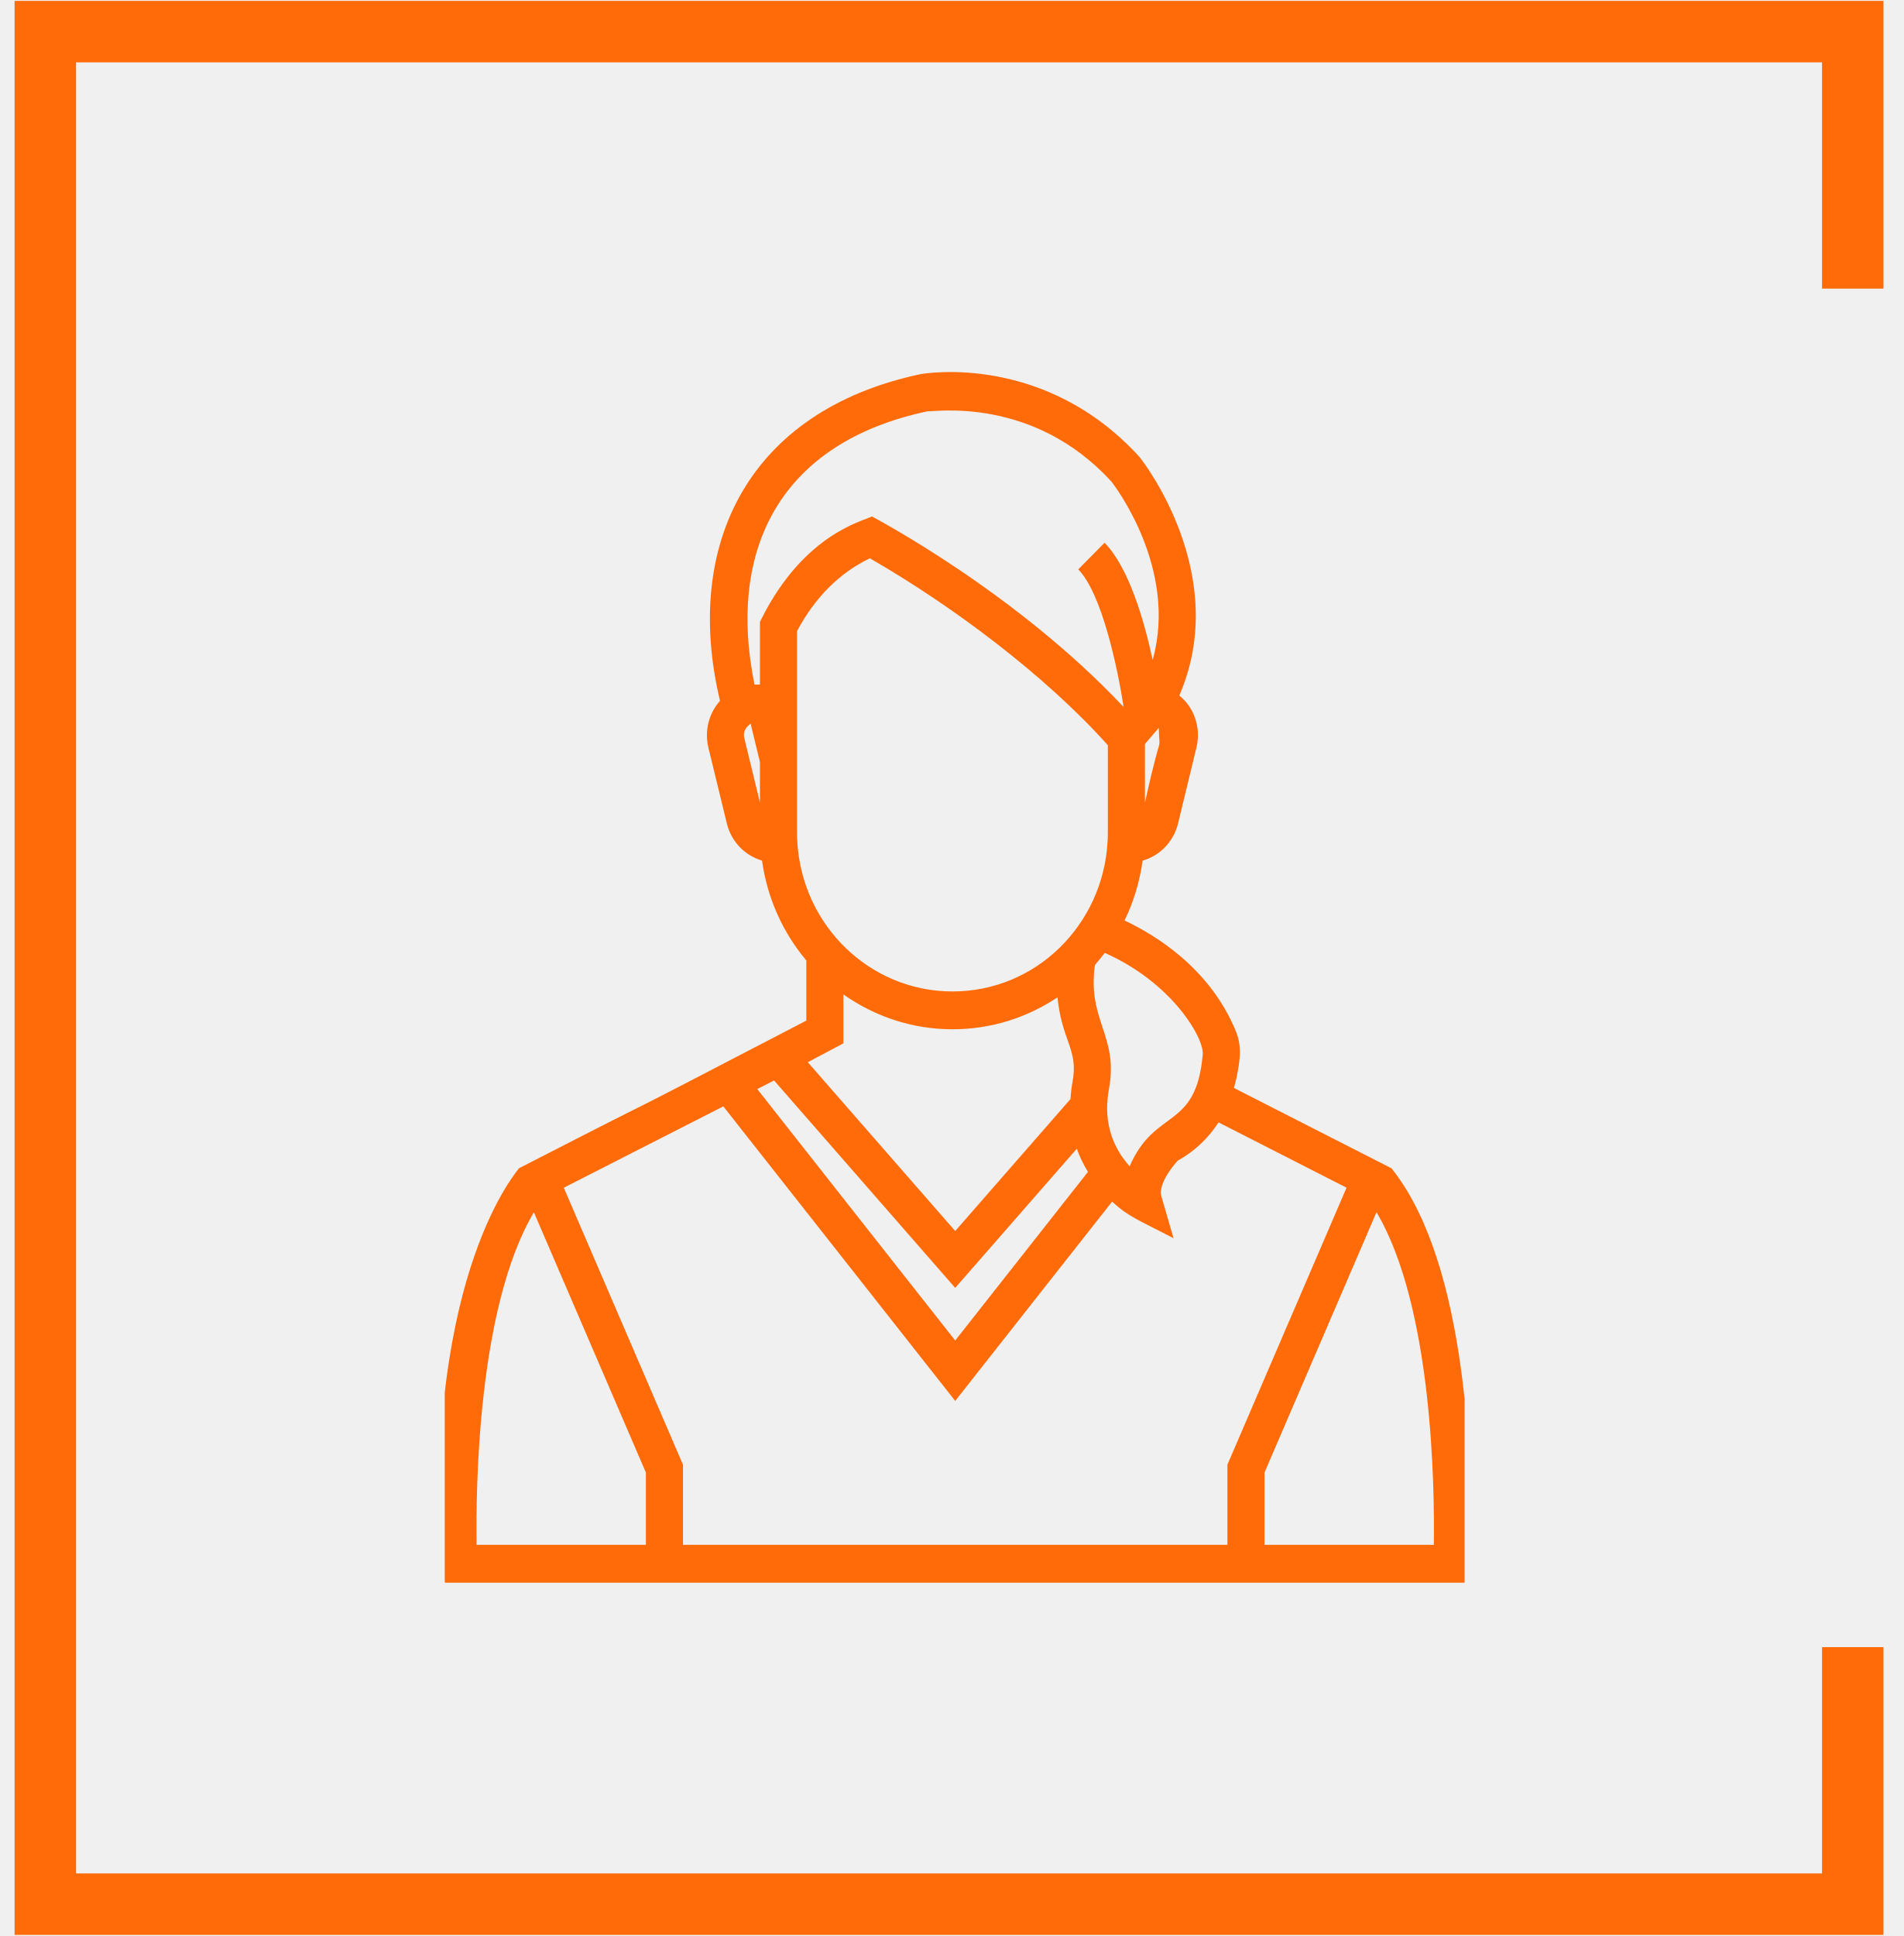
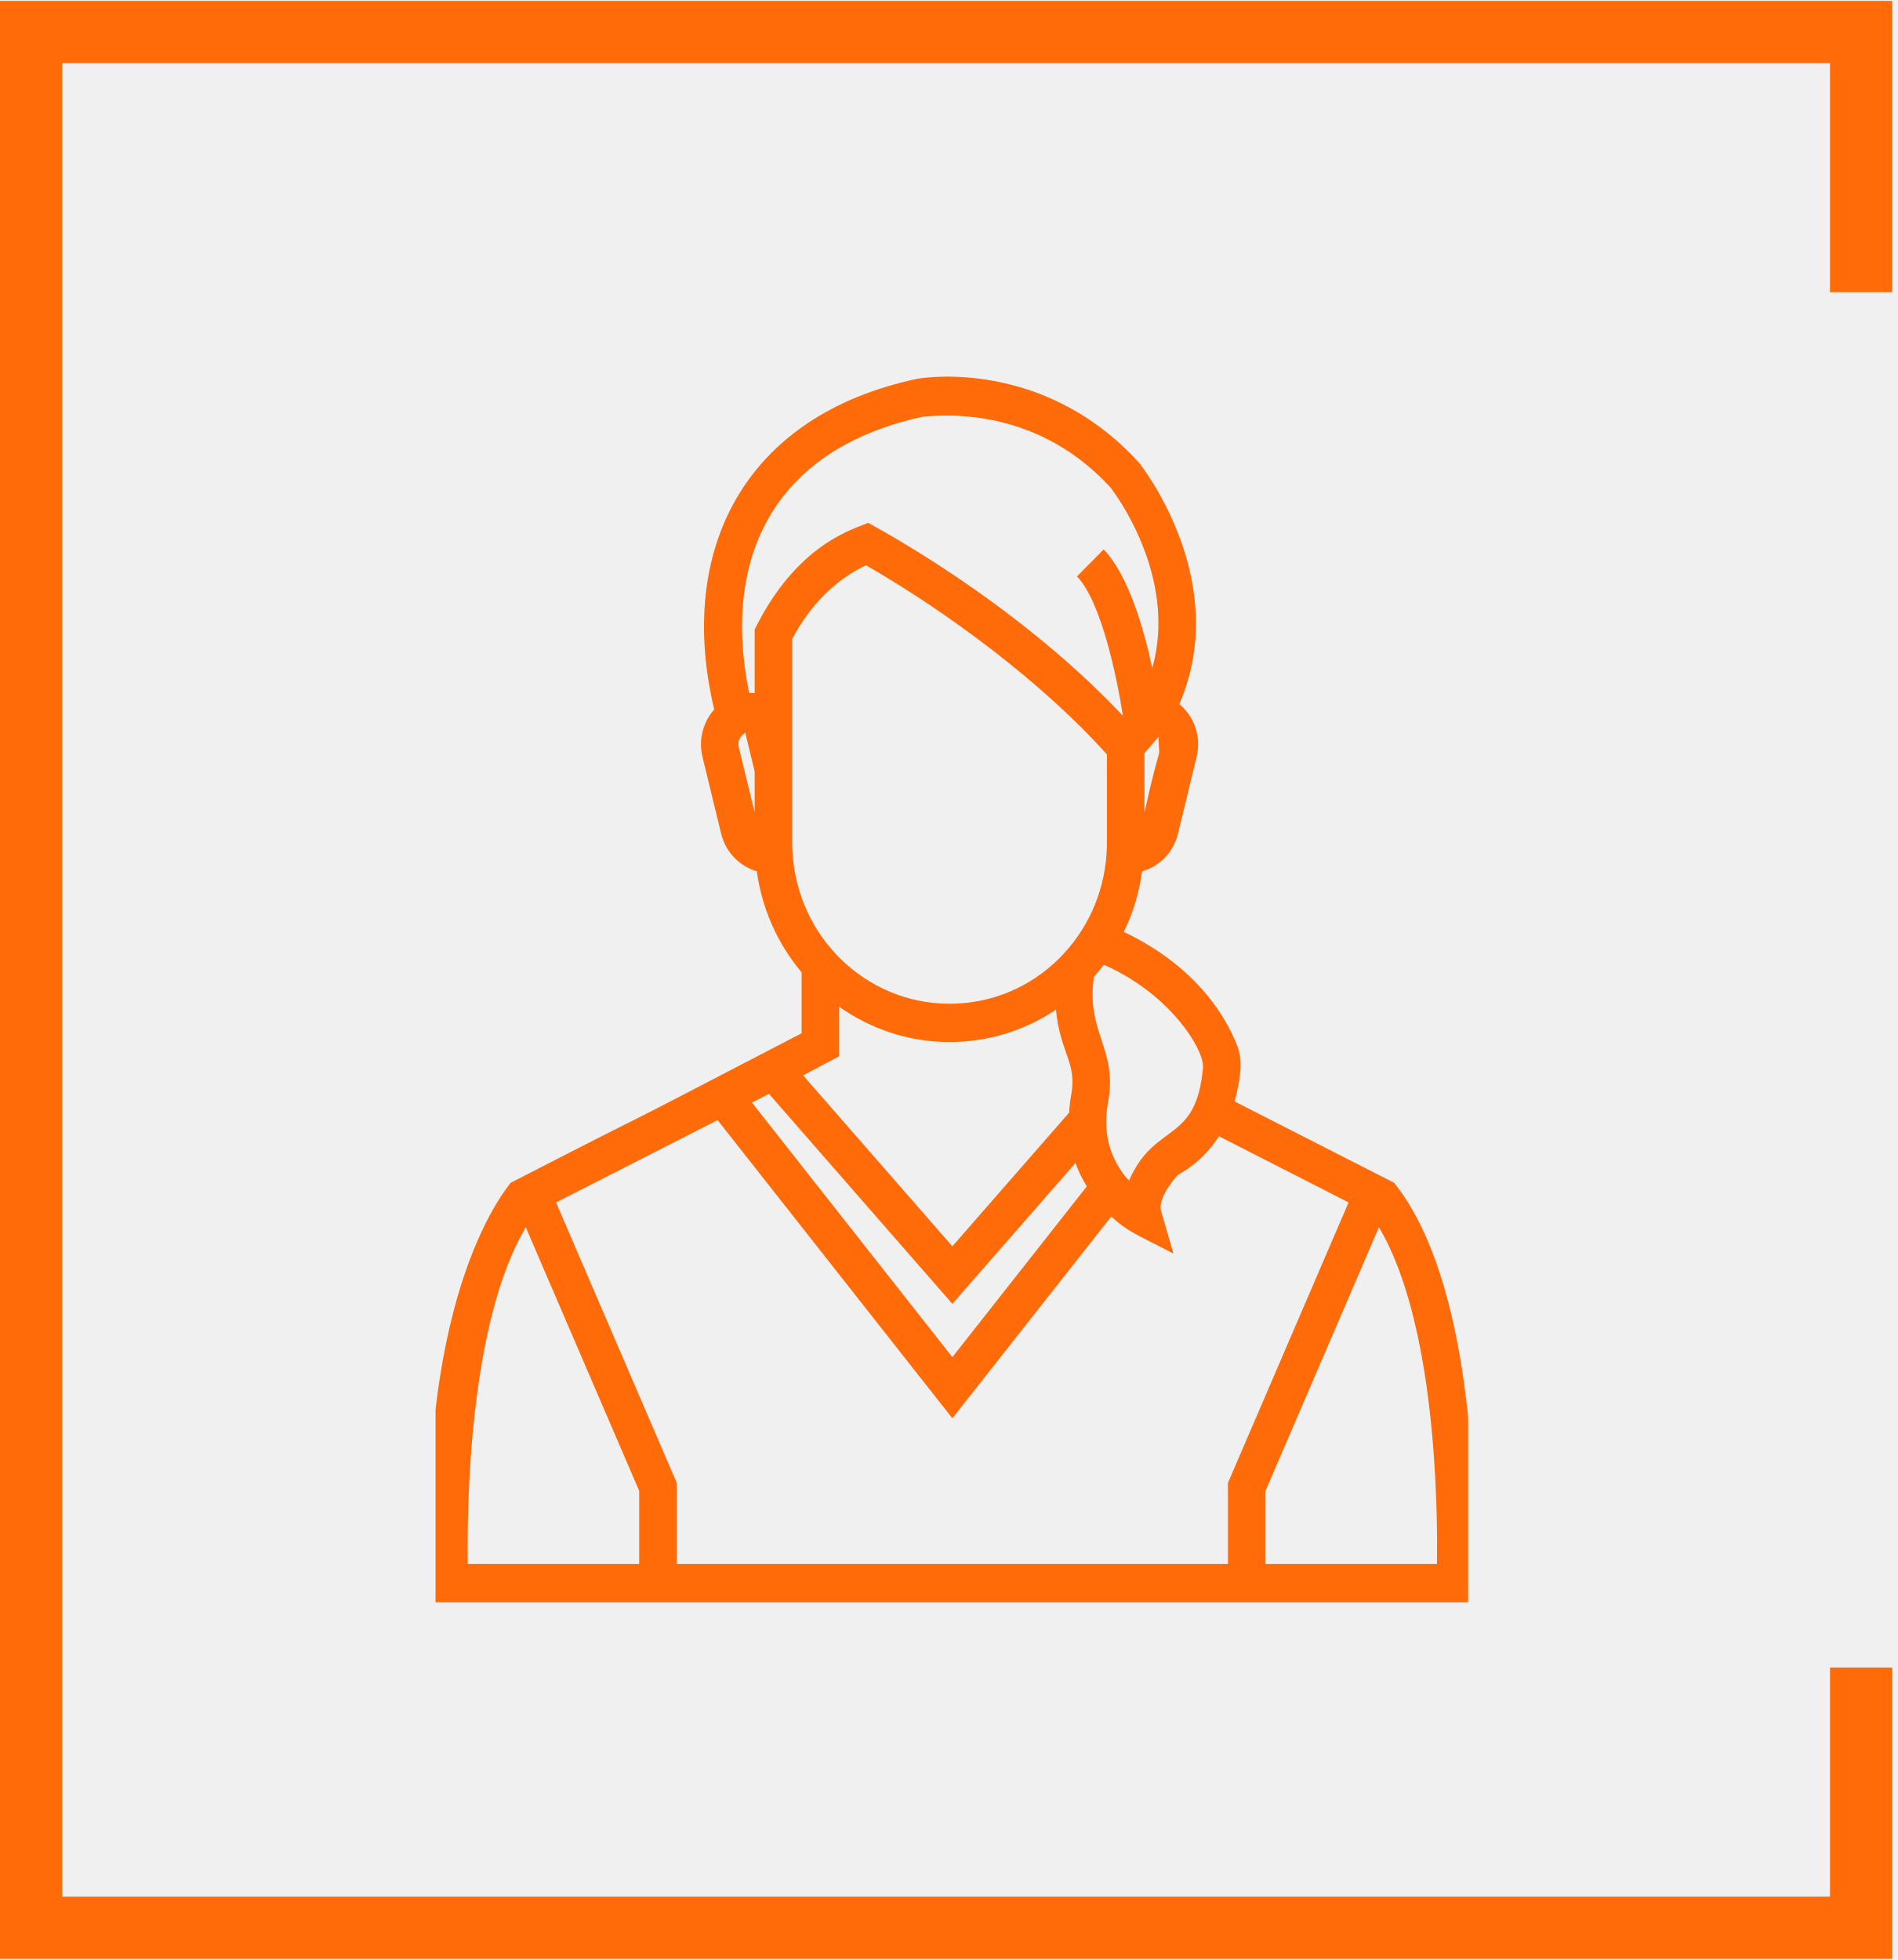
- <svg xmlns="http://www.w3.org/2000/svg" width="59" height="60" viewBox="0 0 61 63" fill="none">
+ <svg xmlns="http://www.w3.org/2000/svg" width="" height="" viewBox="0 0 61 63" fill="none">
  <g clip-path="url(#clip0_1_1915)">
    <path d="M13.872 51.502C18.173 51.502 43.057 51.502 47.353 51.502C47.519 47.624 47.245 41.191 44.898 38.128L44.813 38.018L39.683 35.403C39.794 35.021 39.849 34.672 39.871 34.415C39.897 34.106 39.855 33.816 39.746 33.554C38.9 31.497 37.109 30.415 36.124 29.954C36.425 29.34 36.618 28.68 36.712 28.007C37.269 27.847 37.718 27.398 37.865 26.8L38.463 24.329C38.569 23.893 38.503 23.442 38.275 23.057C38.177 22.891 38.05 22.752 37.907 22.633C39.596 18.738 36.768 15.066 36.614 14.873C33.552 11.51 29.683 12.139 29.479 12.176C23.896 13.364 21.742 17.709 22.958 22.805C22.598 23.21 22.447 23.775 22.58 24.329L23.182 26.802C23.328 27.396 23.773 27.843 24.326 28.005C24.497 29.239 25.011 30.355 25.767 31.254V33.212C17.756 37.379 22.832 34.721 16.412 38.019C16.399 38.081 13.399 41.319 13.845 50.916L13.872 51.502ZM46.19 50.271H40.679V47.92L44.324 39.447C46.15 42.524 46.217 48.401 46.19 50.271ZM38.669 34.31C38.456 36.791 37.117 36.041 36.29 37.952C35.639 37.226 35.444 36.355 35.619 35.423C35.934 33.711 34.906 33.202 35.16 31.404L35.199 31.362V31.357C35.22 31.332 35.423 31.086 35.482 31.009C37.662 31.974 38.712 33.769 38.669 34.31ZM26.974 32.36C27.986 33.073 29.207 33.494 30.521 33.494C31.759 33.494 32.934 33.129 33.942 32.455C34.082 33.869 34.626 34.152 34.433 35.193C34.397 35.386 34.377 35.577 34.365 35.764L30.613 40.059L25.816 34.566L26.974 33.952V32.36H26.974ZM25.465 27.103V24.722C25.465 23.845 25.465 20.366 25.465 20.537C26.049 19.44 26.845 18.645 27.835 18.168C30.485 19.691 33.535 21.963 35.581 24.251C35.579 27.163 35.589 27.171 35.57 27.411L35.569 27.426C35.409 30.071 33.268 32.263 30.521 32.263C27.852 32.263 25.635 30.135 25.475 27.4C25.467 27.302 25.465 27.203 25.465 27.103ZM24.718 35.16L30.613 41.91L34.571 37.38C34.661 37.644 34.788 37.894 34.933 38.135L30.613 43.622L24.171 35.44L24.718 35.16ZM36.788 26.113V24.211C36.841 24.149 37.291 23.625 37.238 23.687C37.263 24.65 37.365 23.514 36.788 26.113ZM29.702 13.386C29.942 13.401 33.159 12.889 35.701 15.677C35.801 15.804 37.871 18.512 37.039 21.475C36.755 20.157 36.259 18.467 35.475 17.661L34.618 18.528C35.392 19.324 35.9 21.749 36.094 23.006C32.544 19.233 27.963 16.845 27.901 16.804C27.671 16.949 25.733 17.323 24.325 20.102L24.258 20.235V22.275C24.198 22.276 24.02 22.278 24.081 22.277C23.186 17.892 24.899 14.409 29.702 13.386ZM23.953 23.544L24.258 24.797V26.114L23.752 24.033C23.677 23.723 23.904 23.605 23.953 23.544ZM23.066 36.003L30.613 45.588L35.719 39.103C36.274 39.608 36.541 39.679 37.719 40.294L37.322 38.926C37.221 38.578 37.62 38.021 37.861 37.765C38.399 37.469 38.847 37.046 39.183 36.524L43.349 38.649L39.472 47.662V50.271H21.753V47.662L17.874 38.65L23.066 36.003ZM16.901 39.45L20.546 47.92V50.271H15.036C15.008 48.401 15.076 42.528 16.901 39.45Z" fill="#FF6B09" />
  </g>
  <path d="M59.824 9.392V1.029H1V61.964H59.824V53.6" stroke="#FF6B09" stroke-width="2" />
  <defs>
    <clipPath id="clip0_1_1915">
      <rect width="33.191" height="40.623" fill="white" transform="translate(14 11.1846)" />
    </clipPath>
  </defs>
</svg>
